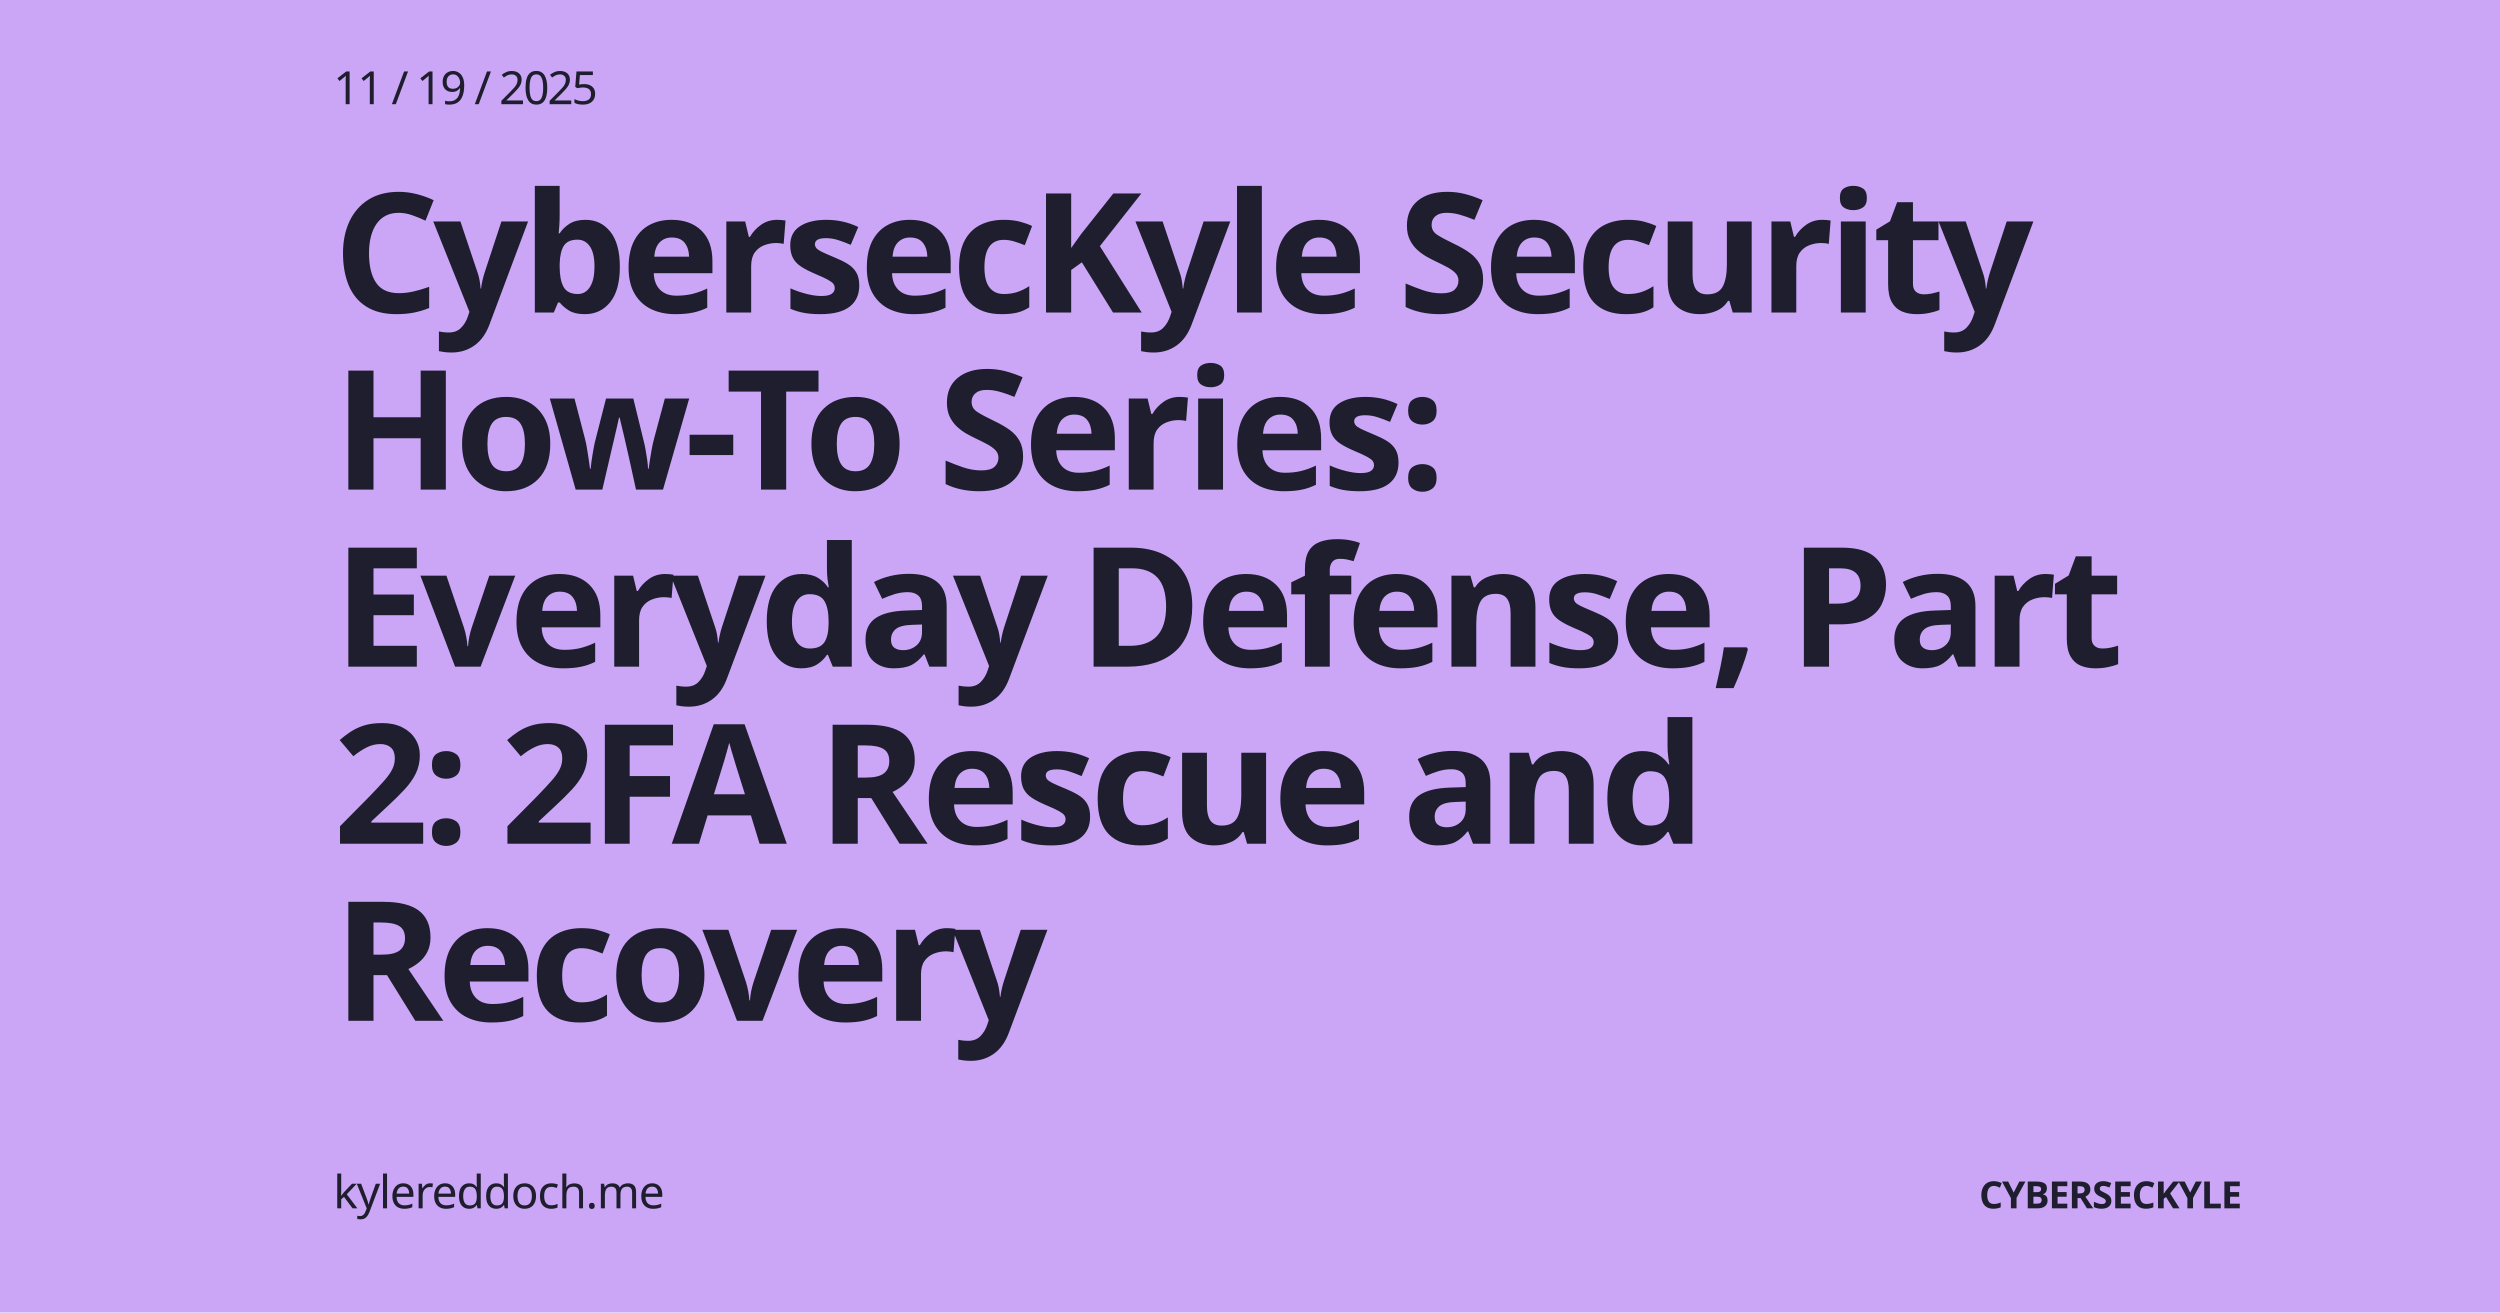
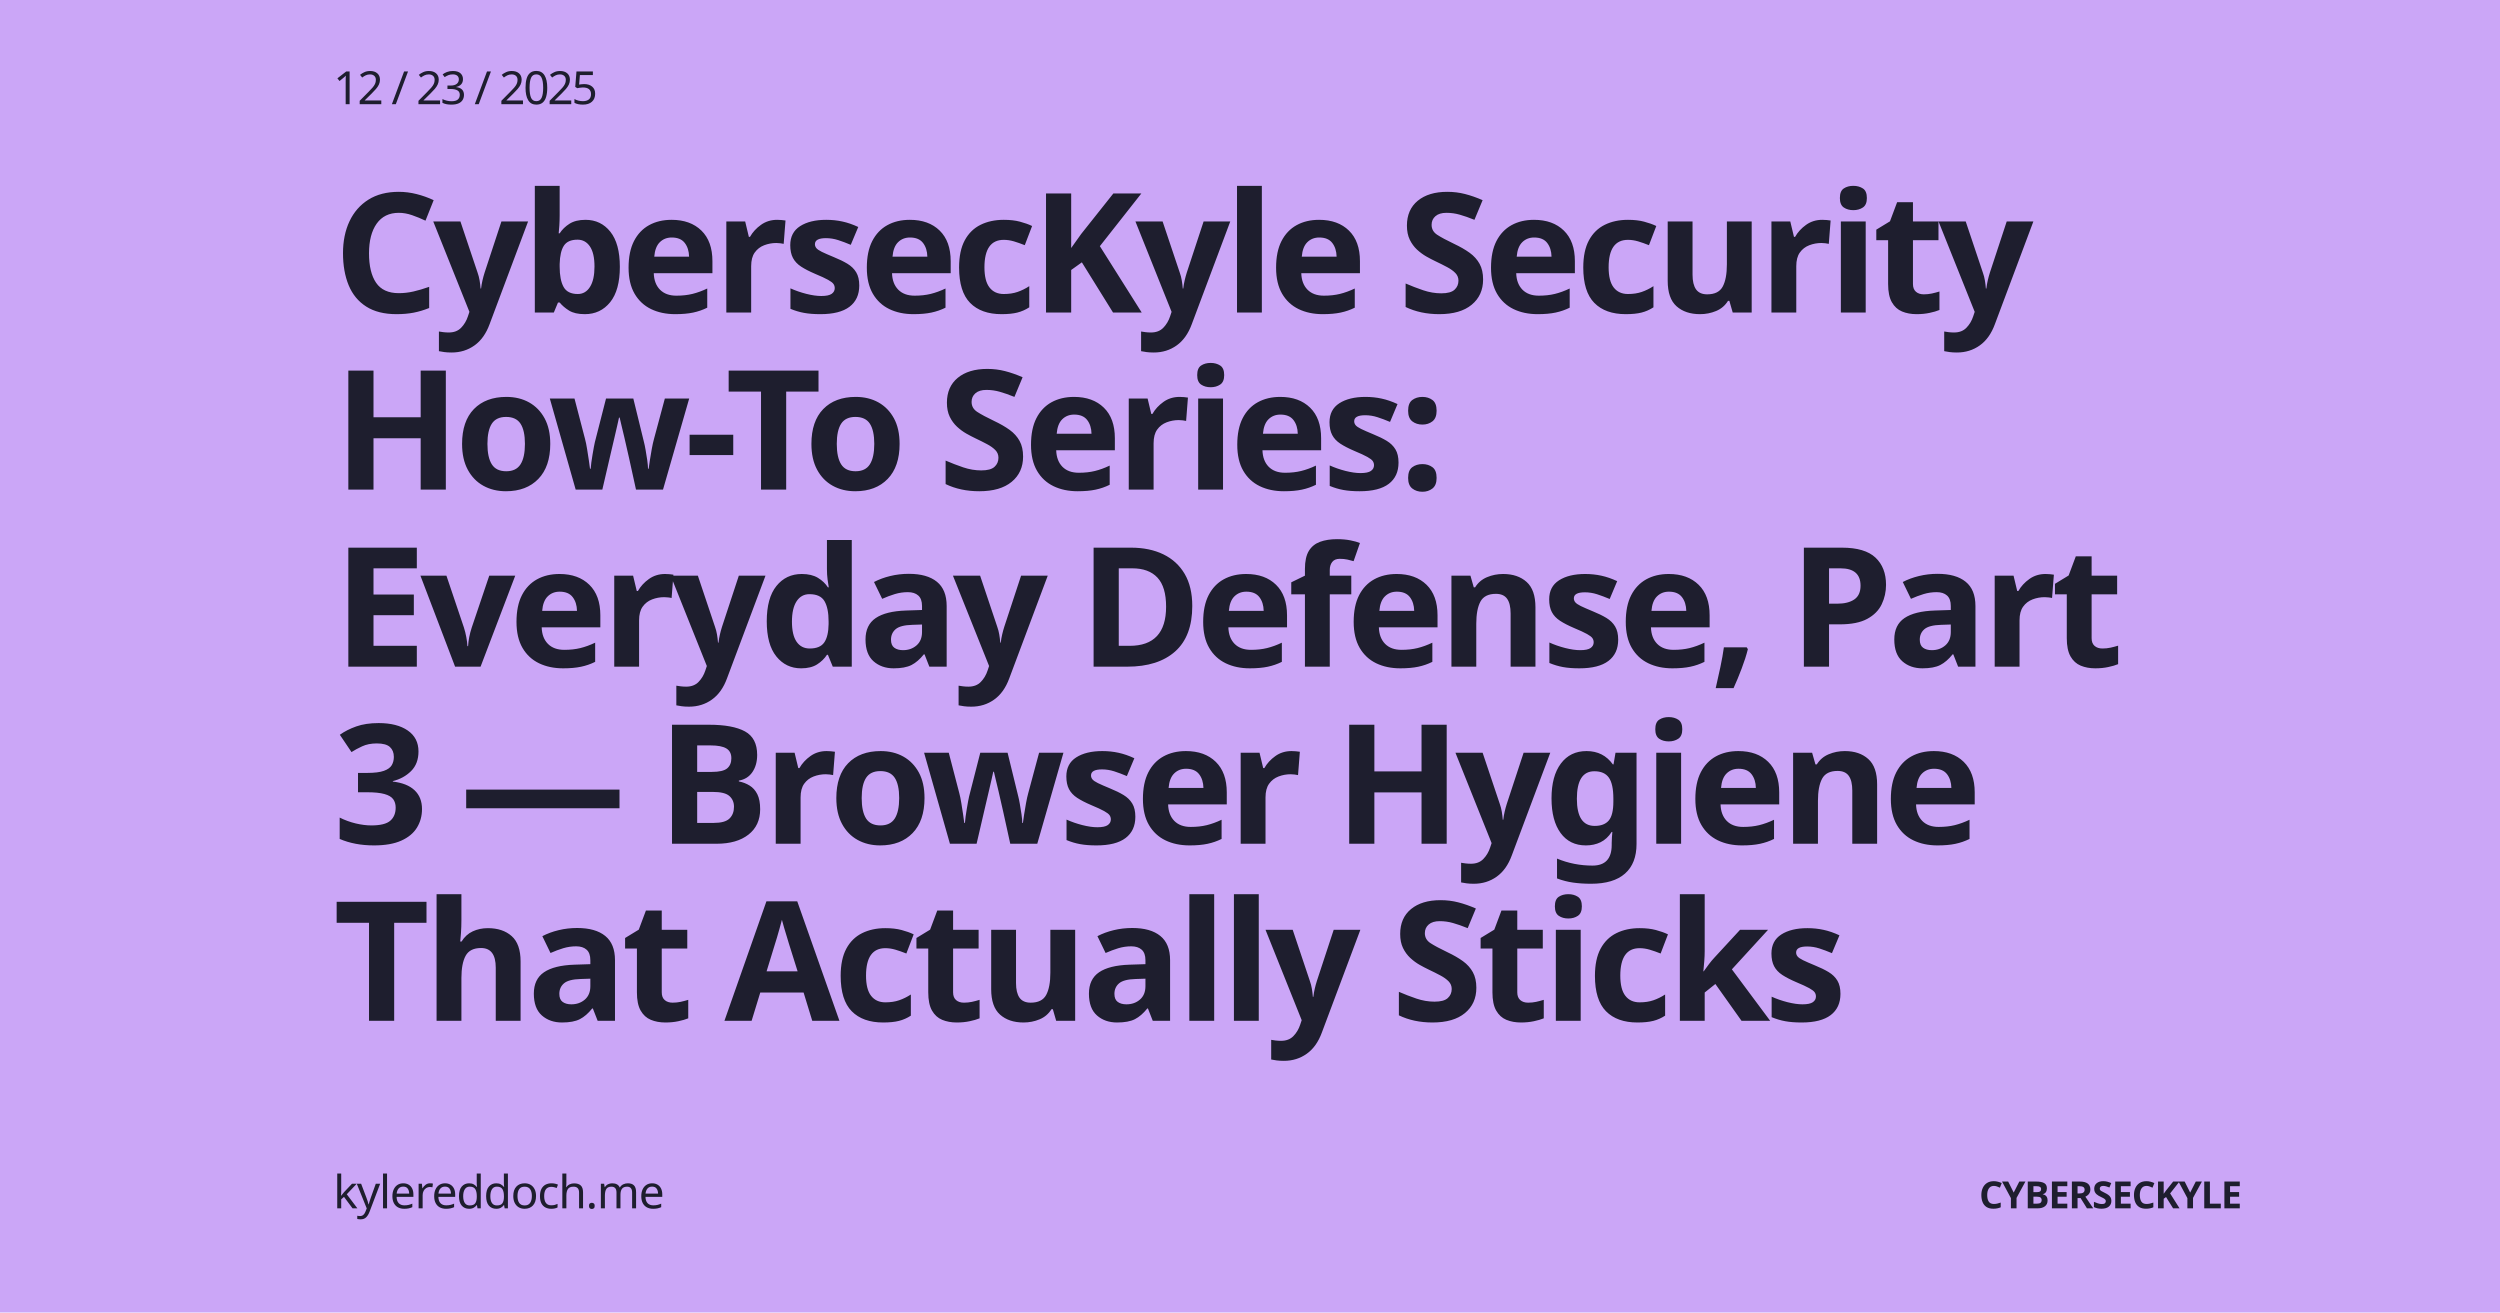
<svg xmlns="http://www.w3.org/2000/svg" width="1200" height="630" viewBox="0 0 1200 630" version="1.1">
  <rect id="bg" width="100%" height="100%" opacity="1" fill="#cba6f7" />
  <text font-family="'Atkinson Hyperlegible', Ubuntu, sans-serif" font-size="22" font-weight="500" fill="#1e1e2e" letter-spacing="-1">
    <tspan x="160" y="50">
-       11 / 19 / 2025
+       12 / 23 / 2025
    </tspan>
  </text>
  <text id="text" font-family="'Red Hat Display', Ubuntu, sans-serif" font-size="80" font-weight="900" fill="#1e1e2e" letter-spacing="-3">
    <tspan x="160" y="150"> CybersecKyle Security </tspan>
    <tspan x="160" y="235"> How-To Series: </tspan>
    <tspan x="160" y="320"> Everyday Defense, Part </tspan>
-     <tspan x="160" y="405"> 2: 2FA Rescue and </tspan>
-     <tspan x="160" y="490"> Recovery </tspan>
+     <tspan x="160" y="405"> 3 — Browser Hygiene </tspan>
+     <tspan x="160" y="490"> That Actually Sticks </tspan>
  </text>
  <text font-family="'Atkinson Hyperlegible', Ubuntu, sans-serif" font-size="22" font-weight="500" fill="#1e1e2e" letter-spacing="-0.5">
    <tspan x="160" y="580">kylereddoch.me</tspan>
  </text>
  <text font-family="'Red Hat Display', Ubuntu, sans-serif" font-size="18" font-weight="950" fill="#1e1e2e" letter-spacing="-0.5">
    <tspan x="950" y="580">CYBERSECKYLE</tspan>
  </text>
</svg>
